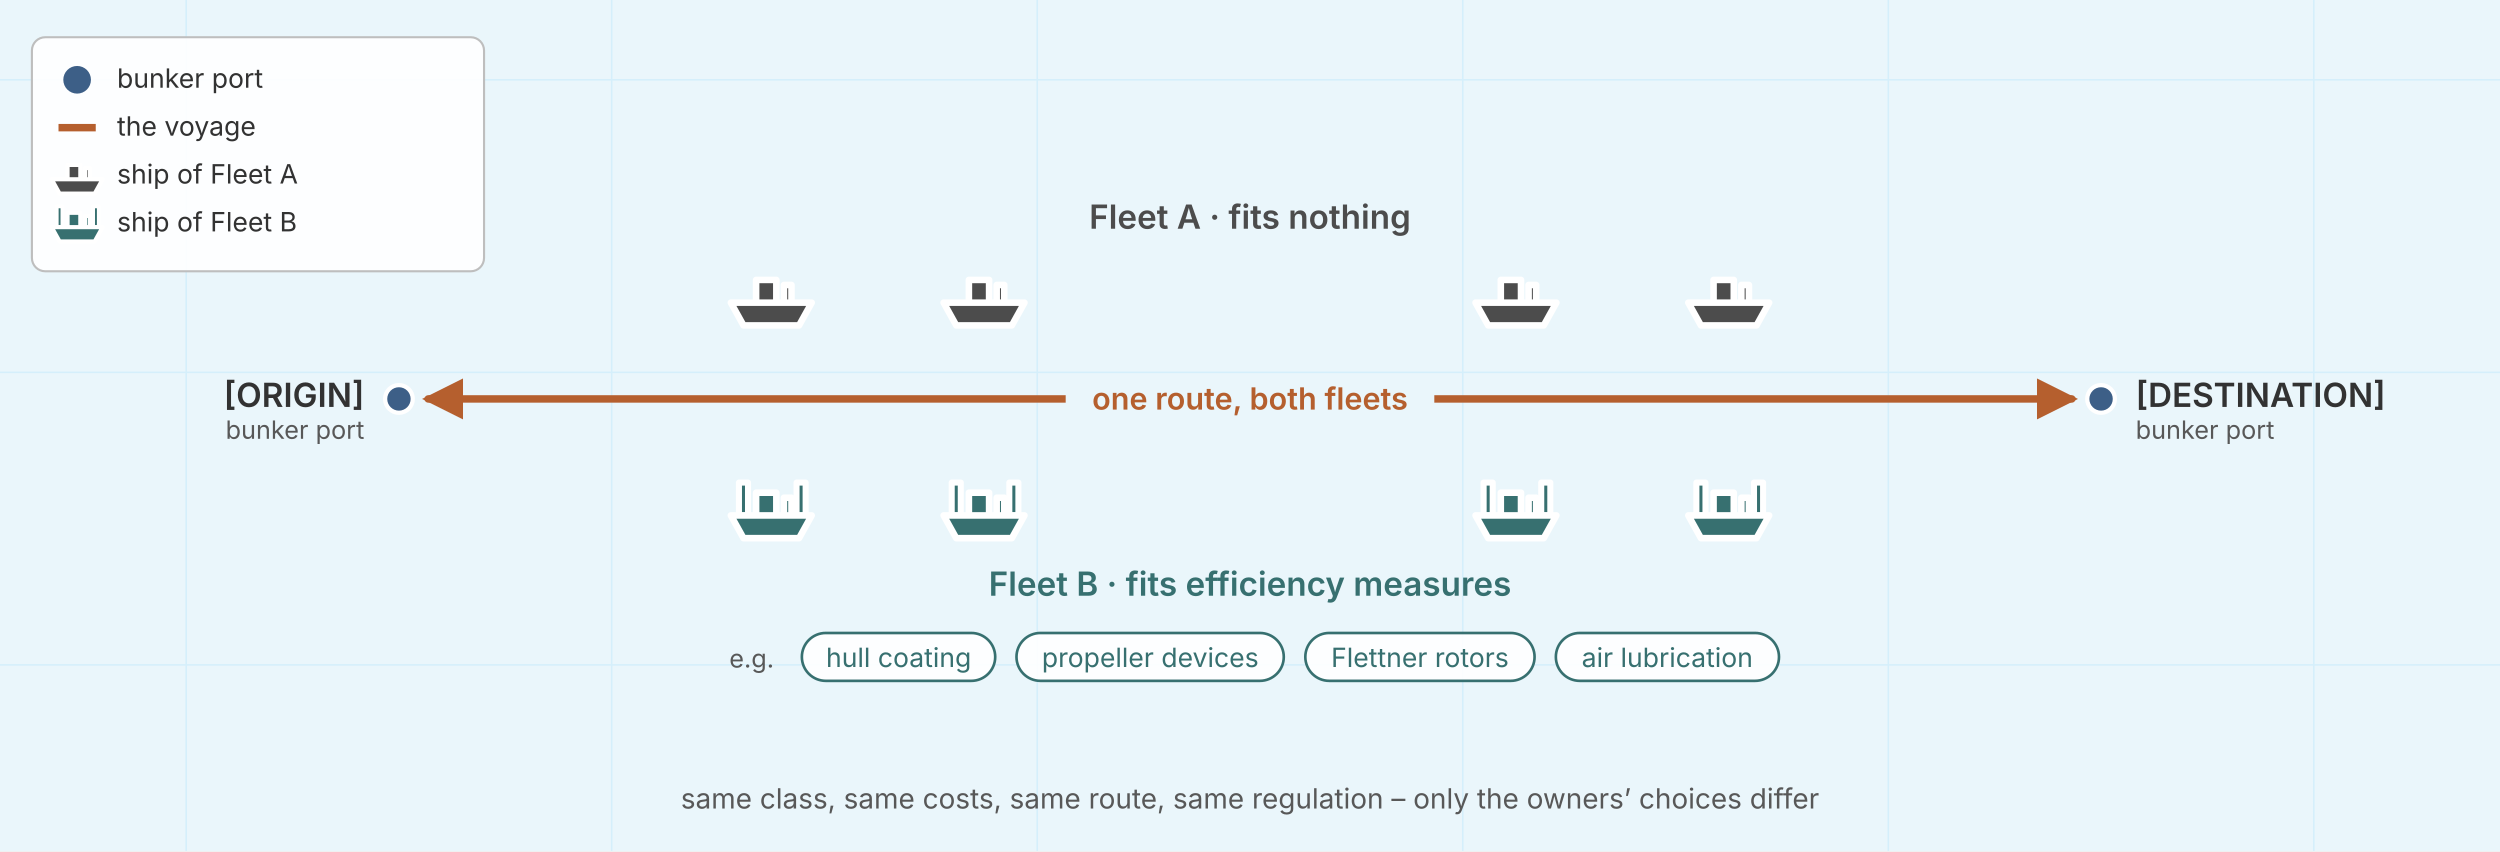
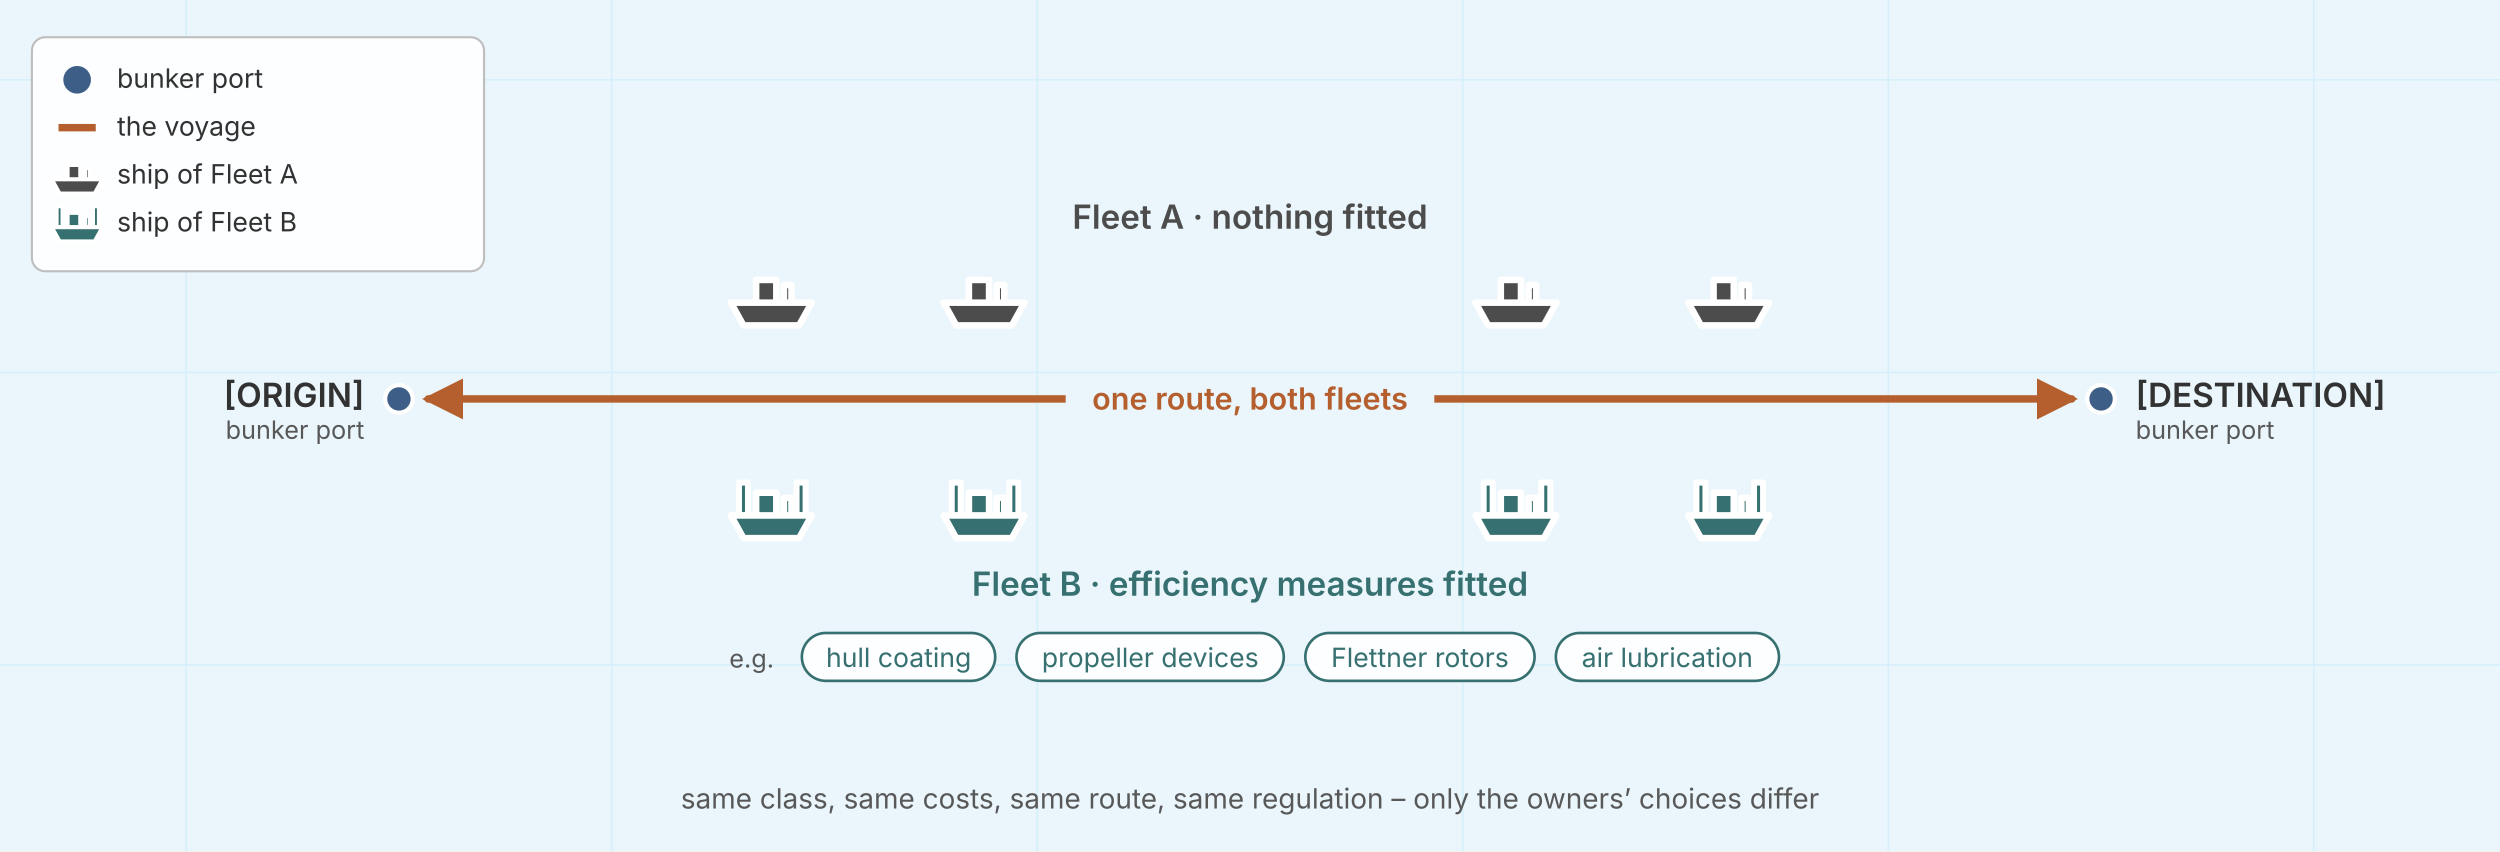
- <svg xmlns="http://www.w3.org/2000/svg" viewBox="0 0 940 320" width="100%" style="max-width:940px;height:auto;font-family:system-ui,-apple-system,'Segoe UI',sans-serif" role="img" aria-label="Schematic of two fleets of the same vessel class sailing one route between two bunker ports the reader chooses: Fleet A fits no efficiency measure, Fleet B fits the efficiency technologies the library offers, such as hull coating, propeller devices, Flettner rotors and air lubrication">
+ <svg xmlns="http://www.w3.org/2000/svg" viewBox="0 0 940 320" width="100%" style="max-width:940px;height:auto;font-family:system-ui,-apple-system,'Segoe UI',sans-serif" role="img" aria-label="Schematic of two fleets of the same vessel class sailing one route between two bunker ports the reader chooses: Fleet A has no efficiency measure fitted, Fleet B has the efficiency technologies the library offers, such as hull coating, propeller devices, Flettner rotors and air lubrication">
  <defs>
    <marker id="tfarw" viewBox="0 0 10 10" refX="8.5" refY="5" markerWidth="5.5" markerHeight="5.5" orient="auto-start-reverse">
      <path d="M0 0 L10 5 L0 10 z" fill="#b55f2e" />
    </marker>
  </defs>
  <rect width="940" height="320" fill="#eaf6fb" />
  <line x1="70" y1="0" x2="70" y2="320" stroke="#d5effb" stroke-width="0.6" />
  <line x1="230" y1="0" x2="230" y2="320" stroke="#d5effb" stroke-width="0.6" />
  <line x1="390" y1="0" x2="390" y2="320" stroke="#d5effb" stroke-width="0.6" />
  <line x1="550" y1="0" x2="550" y2="320" stroke="#d5effb" stroke-width="0.6" />
  <line x1="710" y1="0" x2="710" y2="320" stroke="#d5effb" stroke-width="0.6" />
  <line x1="870" y1="0" x2="870" y2="320" stroke="#d5effb" stroke-width="0.6" />
  <line x1="0" y1="30" x2="940" y2="30" stroke="#d5effb" stroke-width="0.6" />
  <line x1="0" y1="140" x2="940" y2="140" stroke="#d5effb" stroke-width="0.6" />
  <line x1="0" y1="250" x2="940" y2="250" stroke="#d5effb" stroke-width="0.6" />
  <rect x="12" y="14" width="170" height="88" rx="5" fill="#ffffff" fill-opacity="0.90" stroke="#bebebe" stroke-width="0.8" />
  <circle cx="29" cy="30" r="5.2" fill="#3d5f87" />
  <text x="44.0" y="33.0" font-size="10" fill="#323232" text-anchor="start">bunker port</text>
  <line x1="22" y1="48" x2="36" y2="48" stroke="#b55f2e" stroke-width="2.8" />
  <text x="44.0" y="51.0" font-size="10" fill="#323232" text-anchor="start">the voyage</text>
  <g transform="translate(19.4 56.6) scale(1.2)">
    <path d="M0 9H16L13.5 13.5H2.5ZM5 4.5H9V9H5ZM10.5 5.5H12V9H10.5Z" fill="#4c4c4c" stroke="#ffffff" stroke-width="1.3" stroke-linejoin="round" />
  </g>
  <text x="44.0" y="69.0" font-size="10" fill="#323232" text-anchor="start">ship of Fleet A</text>
  <g transform="translate(19.4 74.6) scale(1.2)">
    <path d="M1.6 2.5H3.4V9H1.6ZM13.0 2.5H14.8V9H13.0Z" fill="#377070" stroke="#ffffff" stroke-width="1.2" stroke-linejoin="round" />
    <path d="M0 9H16L13.5 13.5H2.5ZM5 4.5H9V9H5ZM10.5 5.5H12V9H10.5Z" fill="#377070" stroke="#ffffff" stroke-width="1.3" stroke-linejoin="round" />
  </g>
  <text x="44.0" y="87.0" font-size="10" fill="#323232" text-anchor="start">ship of Fleet B</text>
  <path d="M161.0 150.0L779.0 150.0" fill="none" stroke="#b55f2e" stroke-width="2.8" stroke-linecap="round" marker-start="url(#tfarw)" marker-end="url(#tfarw)" />
  <rect x="400.7" y="146.0" width="138.6" height="8" fill="#eaf6fb" />
  <text x="470.0" y="154.0" font-size="11.5" fill="#b55f2e" text-anchor="middle" font-weight="600">one route, both fleets</text>
  <text x="137.0" y="153.0" font-size="12.5" fill="#323232" text-anchor="end" font-weight="600">[ORIGIN]</text>
  <text x="137.0" y="165.0" font-size="9.5" fill="#585858" text-anchor="end">bunker port</text>
  <circle cx="150" cy="150" r="5.2" fill="#3d5f87" stroke="#ffffff" stroke-width="1.6" />
  <text x="803.0" y="153.0" font-size="12.5" fill="#323232" text-anchor="start" font-weight="600">[DESTINATION]</text>
  <text x="803.0" y="165.0" font-size="9.5" fill="#585858" text-anchor="start">bunker port</text>
  <circle cx="790" cy="150" r="5.2" fill="#3d5f87" stroke="#ffffff" stroke-width="1.6" />
  <g transform="translate(274.8 96.7) scale(1.9)">
    <path d="M0 9H16L13.5 13.5H2.5ZM5 4.5H9V9H5ZM10.5 5.5H12V9H10.5Z" fill="#4c4c4c" stroke="#ffffff" stroke-width="1.3" stroke-linejoin="round" />
  </g>
  <g transform="translate(274.8 176.7) scale(1.9)">
    <path d="M1.6 2.5H3.4V9H1.6ZM13.0 2.5H14.8V9H13.0Z" fill="#377070" stroke="#ffffff" stroke-width="1.2" stroke-linejoin="round" />
    <path d="M0 9H16L13.5 13.5H2.5ZM5 4.5H9V9H5ZM10.5 5.5H12V9H10.5Z" fill="#377070" stroke="#ffffff" stroke-width="1.3" stroke-linejoin="round" />
  </g>
  <g transform="translate(354.8 96.7) scale(1.9)">
    <path d="M0 9H16L13.5 13.5H2.5ZM5 4.5H9V9H5ZM10.5 5.5H12V9H10.5Z" fill="#4c4c4c" stroke="#ffffff" stroke-width="1.3" stroke-linejoin="round" />
  </g>
  <g transform="translate(354.8 176.7) scale(1.9)">
    <path d="M1.6 2.5H3.4V9H1.6ZM13.0 2.5H14.8V9H13.0Z" fill="#377070" stroke="#ffffff" stroke-width="1.2" stroke-linejoin="round" />
    <path d="M0 9H16L13.5 13.5H2.5ZM5 4.5H9V9H5ZM10.5 5.5H12V9H10.5Z" fill="#377070" stroke="#ffffff" stroke-width="1.3" stroke-linejoin="round" />
  </g>
  <g transform="translate(554.8 96.7) scale(1.9)">
    <path d="M0 9H16L13.5 13.5H2.5ZM5 4.5H9V9H5ZM10.5 5.5H12V9H10.5Z" fill="#4c4c4c" stroke="#ffffff" stroke-width="1.3" stroke-linejoin="round" />
  </g>
  <g transform="translate(554.8 176.7) scale(1.9)">
    <path d="M1.6 2.5H3.4V9H1.6ZM13.0 2.5H14.8V9H13.0Z" fill="#377070" stroke="#ffffff" stroke-width="1.2" stroke-linejoin="round" />
    <path d="M0 9H16L13.5 13.5H2.5ZM5 4.5H9V9H5ZM10.5 5.5H12V9H10.5Z" fill="#377070" stroke="#ffffff" stroke-width="1.3" stroke-linejoin="round" />
  </g>
  <g transform="translate(634.8 96.7) scale(1.9)">
    <path d="M0 9H16L13.5 13.5H2.5ZM5 4.5H9V9H5ZM10.5 5.5H12V9H10.5Z" fill="#4c4c4c" stroke="#ffffff" stroke-width="1.3" stroke-linejoin="round" />
  </g>
  <g transform="translate(634.8 176.7) scale(1.9)">
    <path d="M1.6 2.5H3.4V9H1.6ZM13.0 2.5H14.8V9H13.0Z" fill="#377070" stroke="#ffffff" stroke-width="1.2" stroke-linejoin="round" />
    <path d="M0 9H16L13.5 13.5H2.5ZM5 4.5H9V9H5ZM10.5 5.5H12V9H10.5Z" fill="#377070" stroke="#ffffff" stroke-width="1.3" stroke-linejoin="round" />
  </g>
-   <text x="470.0" y="86.0" font-size="12.5" fill="#4c4c4c" text-anchor="middle" font-weight="600">Fleet A · fits nothing</text>
-   <text x="470.0" y="224.0" font-size="12.5" fill="#377070" text-anchor="middle" font-weight="600">Fleet B · fits efficiency measures</text>
+   <text x="470.0" y="86.0" font-size="12.5" fill="#4c4c4c" text-anchor="middle" font-weight="600">Fleet A · nothing fitted</text>
+   <text x="470.0" y="224.0" font-size="12.5" fill="#377070" text-anchor="middle" font-weight="600">Fleet B · efficiency measures fitted</text>
  <text x="274.2" y="251.0" font-size="9.5" fill="#585858" text-anchor="start">e.g.</text>
  <rect x="301.5" y="238.0" width="72.7" height="18" rx="9" fill="#ffffff" fill-opacity="0.9" stroke="#377070" stroke-width="1" />
  <text x="337.9" y="250.8" font-size="10" fill="#377070" text-anchor="middle">hull coating</text>
  <rect x="382.2" y="238.0" width="100.5" height="18" rx="9" fill="#ffffff" fill-opacity="0.9" stroke="#377070" stroke-width="1" />
  <text x="432.5" y="250.8" font-size="10" fill="#377070" text-anchor="middle">propeller devices</text>
  <rect x="490.8" y="238.0" width="86.2" height="18" rx="9" fill="#ffffff" fill-opacity="0.9" stroke="#377070" stroke-width="1" />
  <text x="533.9" y="250.8" font-size="10" fill="#377070" text-anchor="middle">Flettner rotors</text>
  <rect x="585.0" y="238.0" width="83.9" height="18" rx="9" fill="#ffffff" fill-opacity="0.9" stroke="#377070" stroke-width="1" />
  <text x="626.9" y="250.8" font-size="10" fill="#377070" text-anchor="middle">air lubrication</text>
  <text x="470.0" y="304.0" font-size="10.5" fill="#585858" text-anchor="middle">same class, same costs, same route, same regulation – only the owners’ choices differ</text>
</svg>
